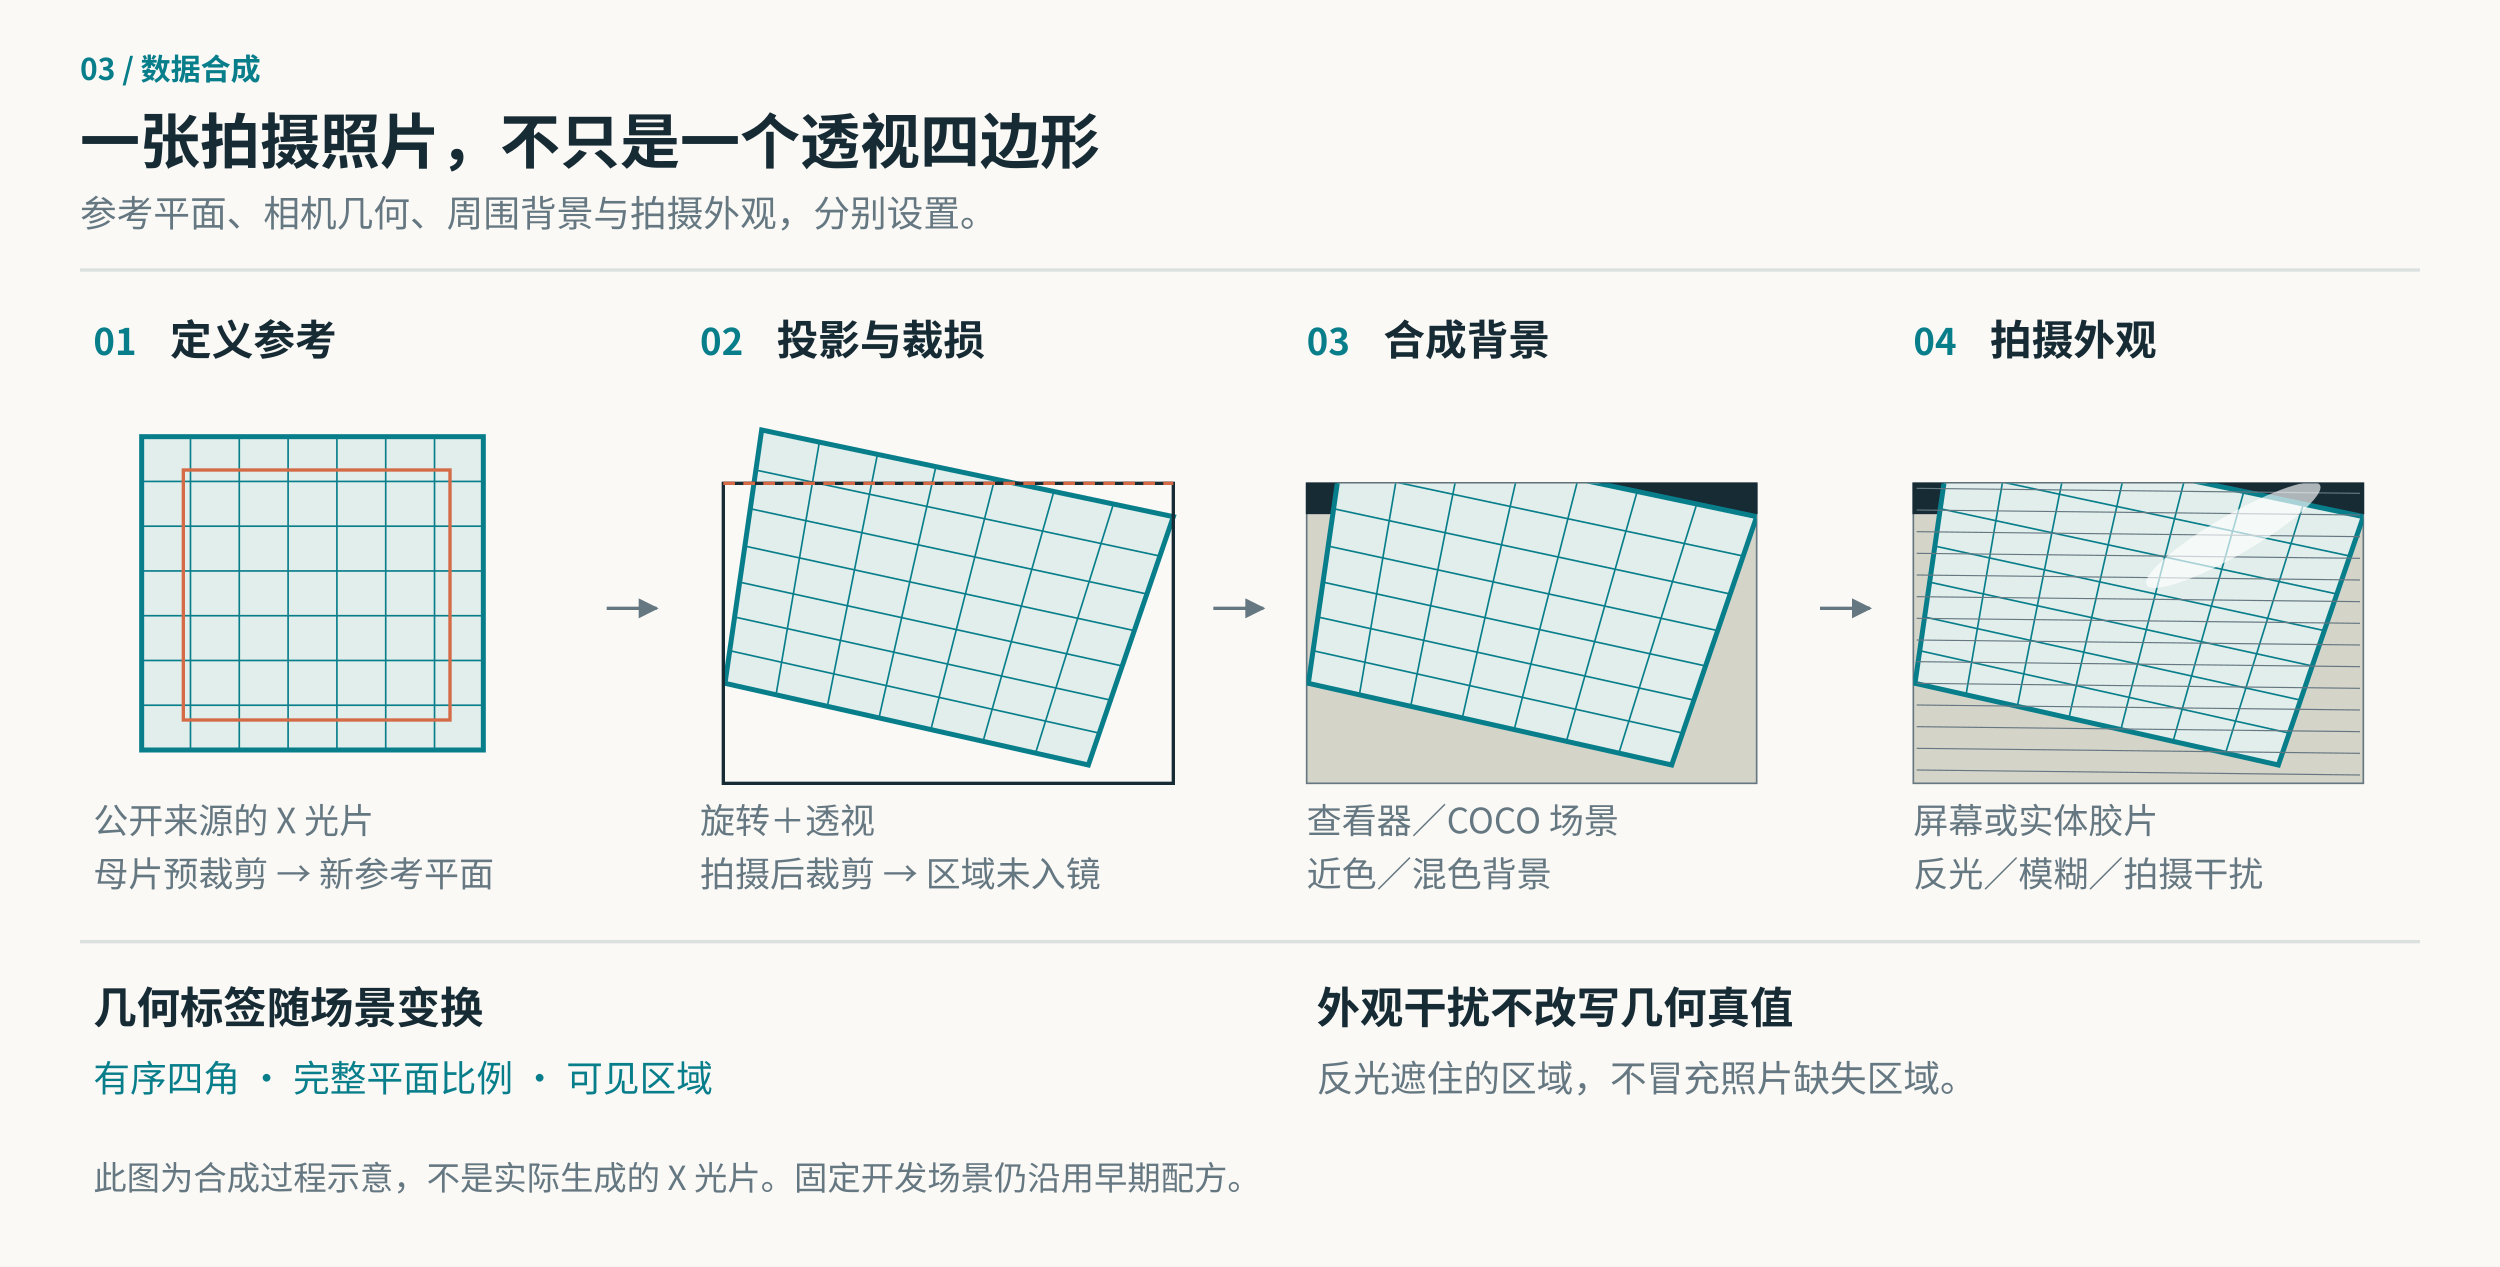
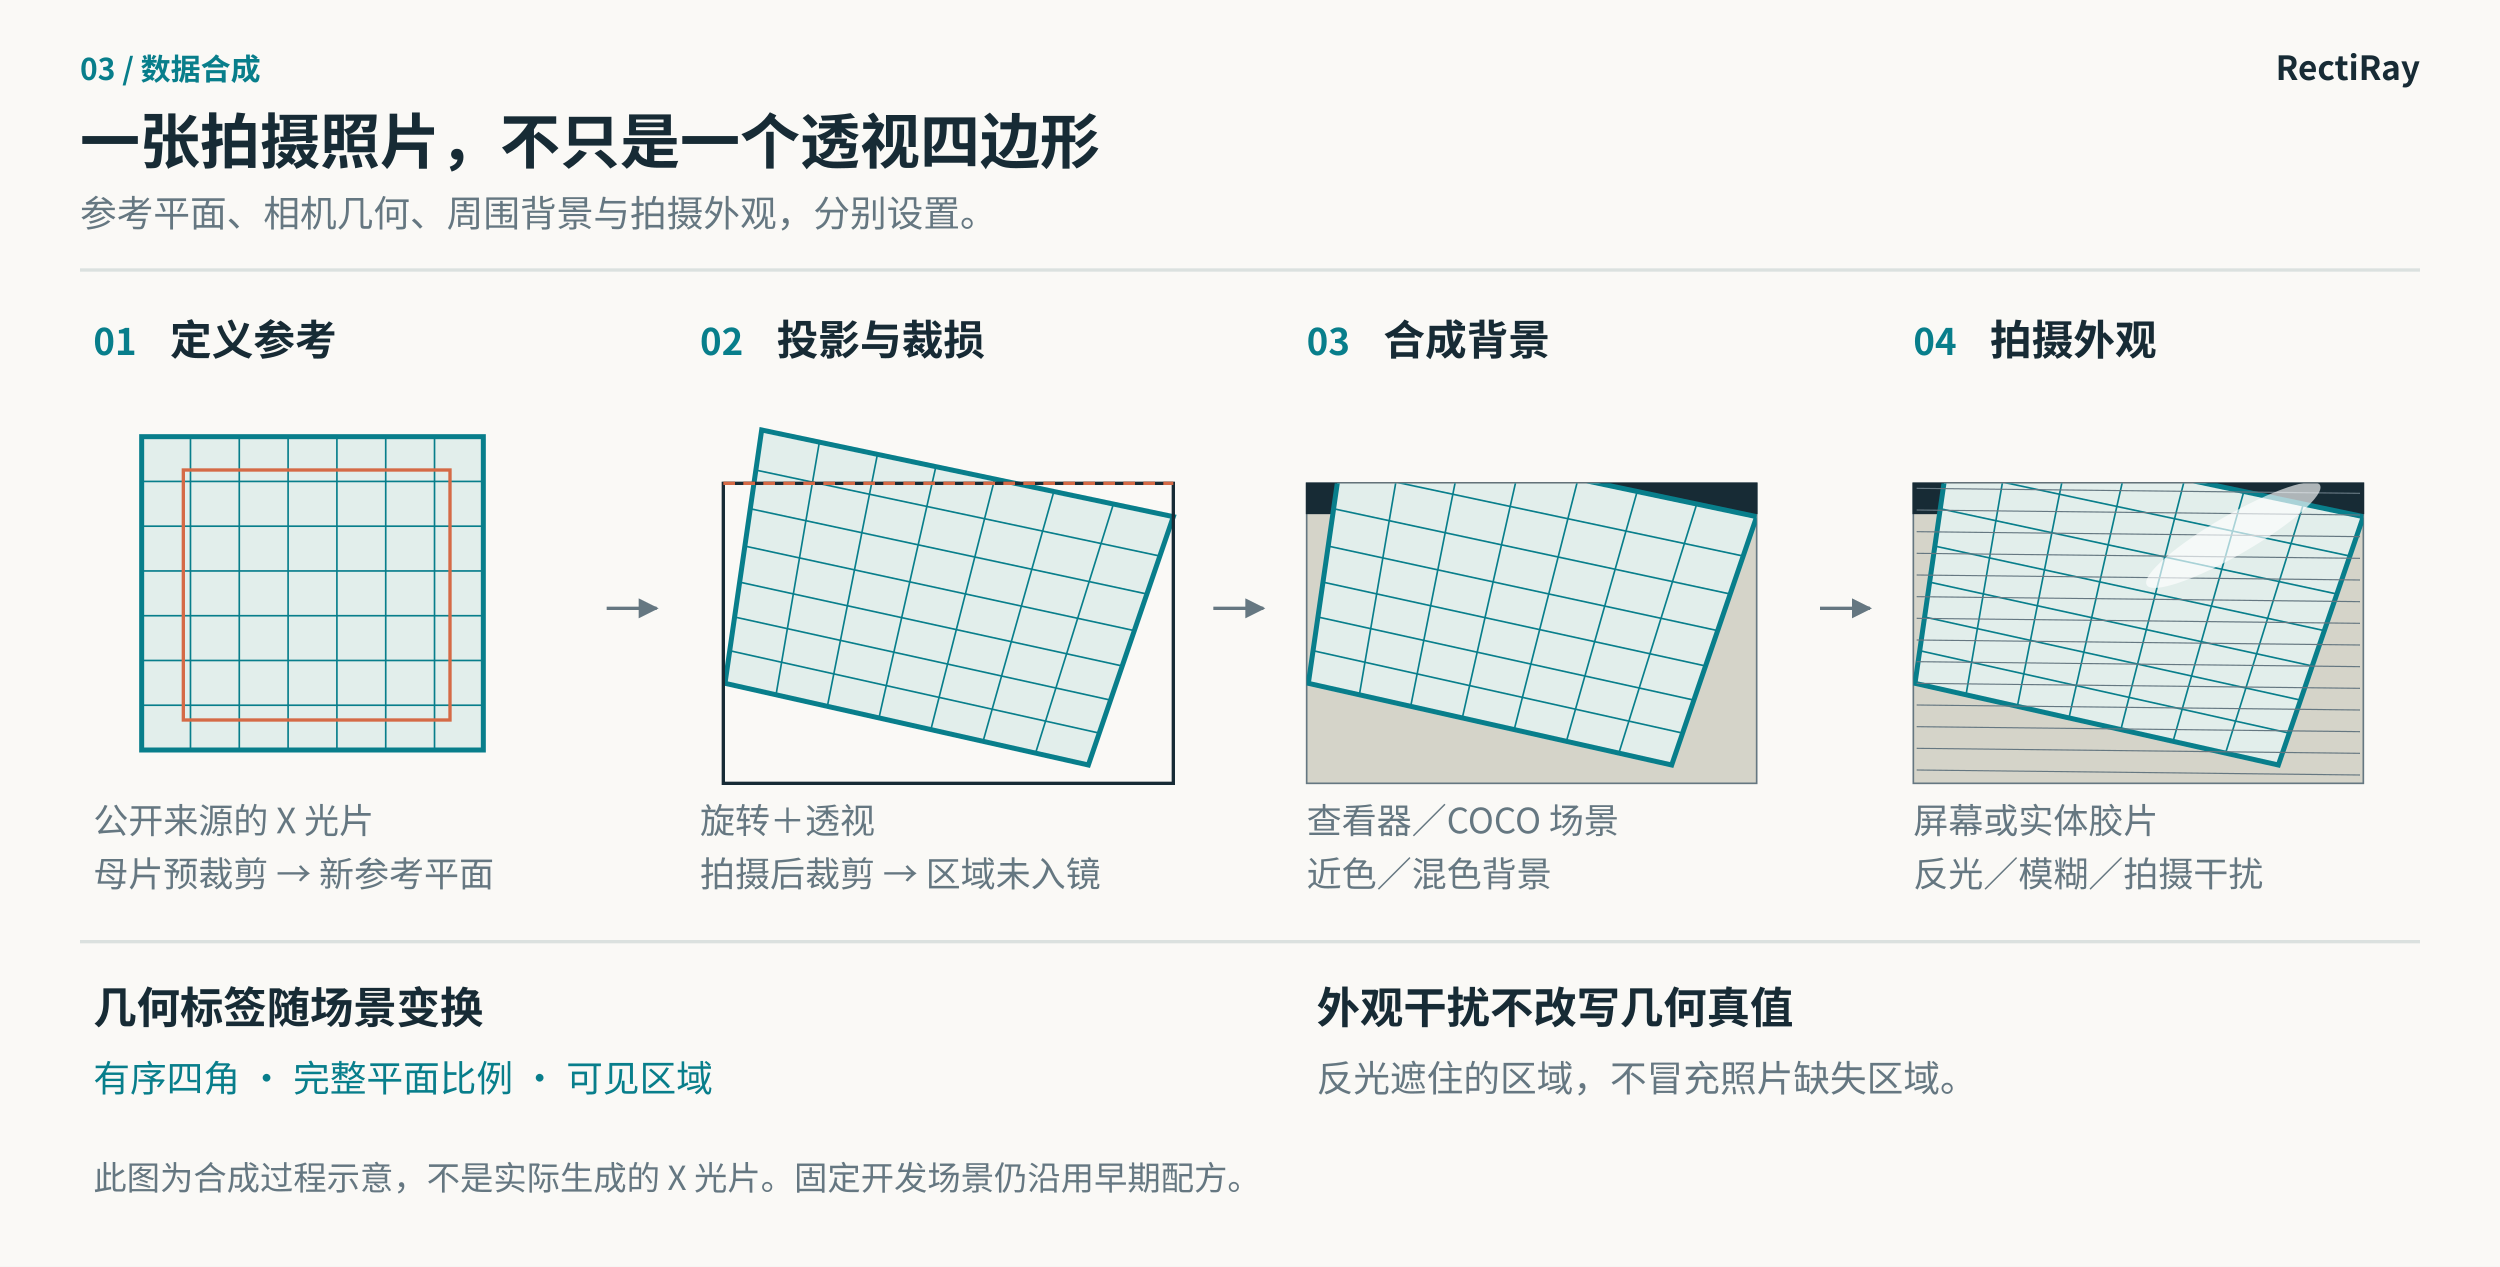
<svg xmlns="http://www.w3.org/2000/svg" width="1500" height="760" viewBox="0 0 1500 760" role="img" aria-labelledby="title desc">
  <defs>
    <style>text{font-family:"Noto Sans CJK SC","DejaVu Sans",sans-serif;fill:#172b35}.small{fill:#657781}</style>
    <pattern id="hatch" width="12" height="12" patternUnits="userSpaceOnUse">
      <rect width="12" height="12" fill="#faf9f6" />
      <path d="M-3 3L3-3M0 12L12 0M9 15L15 9" stroke="#d56a46" stroke-width="1.3" />
    </pattern>
    <marker id="arrow" viewBox="0 0 10 10" refX="9" refY="5" markerWidth="6" markerHeight="6" orient="auto">
      <path d="M0 0L10 5L0 10Z" fill="#657781" />
    </marker>
  </defs>
  <rect width="1500" height="760" fill="#faf9f6" />
  <text x="48" y="48" font-size="18" font-weight="700" text-anchor="start" style="fill:#087e8b">03 / 数据合成</text>
+   <text x="1452" y="48" font-size="20" font-weight="700" text-anchor="end" style="fill:#172b35">RectiRay</text>
  <text x="48" y="98" font-size="36" font-weight="700" text-anchor="start" style="fill:#172b35">一张拍摄照片，不只是一个透视四边形</text>
  <text x="48" y="136" font-size="22" font-weight="400" text-anchor="start" style="fill:#657781">参考平面、相机几何、周围背景与拍摄外观，分别设置。</text>
  <line x1="48" y1="162" x2="1452" y2="162" stroke="#dbe1df" stroke-width="2" />
  <text x="56" y="213" font-size="22" font-weight="700" text-anchor="start" style="fill:#087e8b">01</text>
  <text x="102" y="213" font-size="25" font-weight="700" text-anchor="start" style="fill:#172b35">定义参考</text>
  <line x1="364" y1="365" x2="394" y2="365" stroke="#657781" stroke-width="2" marker-end="url(#arrow)" />
  <text x="420" y="213" font-size="22" font-weight="700" text-anchor="start" style="fill:#087e8b">02</text>
  <text x="466" y="213" font-size="25" font-weight="700" text-anchor="start" style="fill:#172b35">投影与裁损</text>
  <line x1="728" y1="365" x2="758" y2="365" stroke="#657781" stroke-width="2" marker-end="url(#arrow)" />
  <text x="784" y="213" font-size="22" font-weight="700" text-anchor="start" style="fill:#087e8b">03</text>
  <text x="830" y="213" font-size="25" font-weight="700" text-anchor="start" style="fill:#172b35">合成背景</text>
  <line x1="1092" y1="365" x2="1122" y2="365" stroke="#657781" stroke-width="2" marker-end="url(#arrow)" />
  <text x="1148" y="213" font-size="22" font-weight="700" text-anchor="start" style="fill:#087e8b">04</text>
  <text x="1194" y="213" font-size="25" font-weight="700" text-anchor="start" style="fill:#172b35">拍摄外观</text>
  <polygon points="85,262 290,262 290,450 85,450" fill="#e2eeeb" stroke="#087e8b" stroke-width="3" stroke-dasharray="" />
  <line x1="85.0" y1="288.857" x2="290.0" y2="288.857" stroke="#087e8b" stroke-width="1" />
  <line x1="114.286" y1="262.0" x2="114.286" y2="450.0" stroke="#087e8b" stroke-width="1" />
  <line x1="85.0" y1="315.714" x2="290.0" y2="315.714" stroke="#087e8b" stroke-width="1" />
  <line x1="143.571" y1="262.0" x2="143.571" y2="450.0" stroke="#087e8b" stroke-width="1" />
  <line x1="85.0" y1="342.571" x2="290.0" y2="342.571" stroke="#087e8b" stroke-width="1" />
  <line x1="172.857" y1="262.0" x2="172.857" y2="450.0" stroke="#087e8b" stroke-width="1" />
  <line x1="85.0" y1="369.429" x2="290.0" y2="369.429" stroke="#087e8b" stroke-width="1" />
  <line x1="202.143" y1="262.0" x2="202.143" y2="450.0" stroke="#087e8b" stroke-width="1" />
  <line x1="85.0" y1="396.286" x2="290.0" y2="396.286" stroke="#087e8b" stroke-width="1" />
  <line x1="231.429" y1="262.0" x2="231.429" y2="450.0" stroke="#087e8b" stroke-width="1" />
  <line x1="85.0" y1="423.143" x2="290.0" y2="423.143" stroke="#087e8b" stroke-width="1" />
  <line x1="260.714" y1="262.0" x2="260.714" y2="450.0" stroke="#087e8b" stroke-width="1" />
  <rect x="110" y="282" width="160" height="150" fill="none" stroke="#d56a46" stroke-width="2" />
  <text x="56" y="500" font-size="21" font-weight="400" text-anchor="start" style="fill:#657781">公开来源的 X 光片</text>
  <text x="56" y="532" font-size="21" font-weight="400" text-anchor="start" style="fill:#657781">母片预裁剪 → 新参考平面</text>
  <polygon points="457,258 704,310 653,459 435,410" fill="#e2eeeb" stroke="#087e8b" stroke-width="3" stroke-dasharray="" />
  <line x1="453.519" y1="282.052" x2="695.913" y2="333.628" stroke="#087e8b" stroke-width="1" />
  <line x1="491.62" y1="265.289" x2="465.622" y2="416.883" stroke="#087e8b" stroke-width="1" />
  <line x1="450.16" y1="305.256" x2="688.117" y2="356.405" stroke="#087e8b" stroke-width="1" />
  <line x1="526.459" y1="272.623" x2="496.416" y2="423.805" stroke="#087e8b" stroke-width="1" />
  <line x1="446.918" y1="327.656" x2="680.596" y2="378.376" stroke="#087e8b" stroke-width="1" />
  <line x1="561.518" y1="280.004" x2="527.382" y2="430.765" stroke="#087e8b" stroke-width="1" />
  <line x1="443.786" y1="349.294" x2="673.337" y2="399.583" stroke="#087e8b" stroke-width="1" />
  <line x1="596.8" y1="287.432" x2="558.522" y2="437.764" stroke="#087e8b" stroke-width="1" />
  <line x1="440.76" y1="370.207" x2="666.327" y2="420.065" stroke="#087e8b" stroke-width="1" />
  <line x1="632.306" y1="294.906" x2="589.837" y2="444.803" stroke="#087e8b" stroke-width="1" />
  <line x1="437.832" y1="390.431" x2="659.551" y2="439.86" stroke="#087e8b" stroke-width="1" />
  <line x1="668.038" y1="302.429" x2="621.329" y2="451.881" stroke="#087e8b" stroke-width="1" />
  <rect x="434" y="290" width="270" height="180" fill="none" stroke="#172b35" stroke-width="2" />
  <line x1="434" y1="290" x2="704" y2="290" stroke="#d56a46" stroke-width="2" stroke-dasharray="7 5" />
  <text x="420" y="500" font-size="21" font-weight="400" text-anchor="start" style="fill:#657781">旋转＋透视</text>
  <text x="420" y="532" font-size="21" font-weight="400" text-anchor="start" style="fill:#657781">拍摄后裁剪 → 区域未入镜</text>
  <rect x="784" y="290" width="270" height="180" fill="#d5d4c9" stroke="#657781" stroke-width="1" />
  <rect x="784" y="290" width="270" height="18" fill="#172b35" stroke="#172b35" stroke-width="1" />
  <defs>
    <clipPath id="composed">
      <rect x="784" y="290" width="270" height="180" />
    </clipPath>
  </defs>
  <g clip-path="url(#composed)">
    <polygon points="807,258 1054,310 1003,459 785,410" fill="#e2eeeb" stroke="#087e8b" stroke-width="3" stroke-dasharray="" />
    <line x1="803.519" y1="282.052" x2="1045.913" y2="333.628" stroke="#087e8b" stroke-width="1" />
    <line x1="841.62" y1="265.289" x2="815.622" y2="416.883" stroke="#087e8b" stroke-width="1" />
    <line x1="800.16" y1="305.256" x2="1038.117" y2="356.405" stroke="#087e8b" stroke-width="1" />
    <line x1="876.459" y1="272.623" x2="846.416" y2="423.805" stroke="#087e8b" stroke-width="1" />
    <line x1="796.918" y1="327.656" x2="1030.596" y2="378.376" stroke="#087e8b" stroke-width="1" />
    <line x1="911.518" y1="280.004" x2="877.382" y2="430.765" stroke="#087e8b" stroke-width="1" />
    <line x1="793.786" y1="349.294" x2="1023.337" y2="399.583" stroke="#087e8b" stroke-width="1" />
    <line x1="946.8" y1="287.432" x2="908.522" y2="437.764" stroke="#087e8b" stroke-width="1" />
    <line x1="790.76" y1="370.207" x2="1016.327" y2="420.065" stroke="#087e8b" stroke-width="1" />
    <line x1="982.306" y1="294.906" x2="939.837" y2="444.803" stroke="#087e8b" stroke-width="1" />
    <line x1="787.832" y1="390.431" x2="1009.551" y2="439.86" stroke="#087e8b" stroke-width="1" />
    <line x1="1018.038" y1="302.429" x2="971.329" y2="451.881" stroke="#087e8b" stroke-width="1" />
  </g>
  <text x="784" y="500" font-size="21" font-weight="400" text-anchor="start" style="fill:#657781">查看器／COCO 场景</text>
  <text x="784" y="532" font-size="21" font-weight="400" text-anchor="start" style="fill:#657781">近色／混色背景</text>
  <rect x="1148" y="290" width="270" height="180" fill="#d5d4c9" stroke="#657781" stroke-width="1" />
  <rect x="1148" y="290" width="270" height="18" fill="#172b35" stroke="#172b35" stroke-width="1" />
  <defs>
    <clipPath id="captured">
      <rect x="1148" y="290" width="270" height="180" />
    </clipPath>
  </defs>
  <g clip-path="url(#captured)">
    <polygon points="1171,258 1418,310 1367,459 1149,410" fill="#e2eeeb" stroke="#087e8b" stroke-width="3" stroke-dasharray="" />
    <line x1="1167.519" y1="282.052" x2="1409.913" y2="333.628" stroke="#087e8b" stroke-width="1" />
    <line x1="1205.62" y1="265.289" x2="1179.622" y2="416.883" stroke="#087e8b" stroke-width="1" />
    <line x1="1164.16" y1="305.256" x2="1402.117" y2="356.405" stroke="#087e8b" stroke-width="1" />
    <line x1="1240.459" y1="272.623" x2="1210.416" y2="423.805" stroke="#087e8b" stroke-width="1" />
    <line x1="1160.918" y1="327.656" x2="1394.596" y2="378.376" stroke="#087e8b" stroke-width="1" />
    <line x1="1275.518" y1="280.004" x2="1241.382" y2="430.765" stroke="#087e8b" stroke-width="1" />
    <line x1="1157.786" y1="349.294" x2="1387.337" y2="399.583" stroke="#087e8b" stroke-width="1" />
    <line x1="1310.8" y1="287.432" x2="1272.522" y2="437.764" stroke="#087e8b" stroke-width="1" />
    <line x1="1154.76" y1="370.207" x2="1380.327" y2="420.065" stroke="#087e8b" stroke-width="1" />
    <line x1="1346.306" y1="294.906" x2="1303.837" y2="444.803" stroke="#087e8b" stroke-width="1" />
    <line x1="1151.832" y1="390.431" x2="1373.551" y2="439.86" stroke="#087e8b" stroke-width="1" />
    <line x1="1382.038" y1="302.429" x2="1335.329" y2="451.881" stroke="#087e8b" stroke-width="1" />
    <line x1="1150" y1="293" x2="1416" y2="296" stroke="#657781" stroke-width="0.7" />
    <line x1="1150" y1="306" x2="1416" y2="309" stroke="#657781" stroke-width="0.7" />
    <line x1="1150" y1="319" x2="1416" y2="322" stroke="#657781" stroke-width="0.7" />
    <line x1="1150" y1="332" x2="1416" y2="335" stroke="#657781" stroke-width="0.7" />
    <line x1="1150" y1="345" x2="1416" y2="348" stroke="#657781" stroke-width="0.7" />
    <line x1="1150" y1="358" x2="1416" y2="361" stroke="#657781" stroke-width="0.7" />
    <line x1="1150" y1="371" x2="1416" y2="374" stroke="#657781" stroke-width="0.7" />
    <line x1="1150" y1="384" x2="1416" y2="387" stroke="#657781" stroke-width="0.7" />
    <line x1="1150" y1="397" x2="1416" y2="400" stroke="#657781" stroke-width="0.7" />
    <line x1="1150" y1="410" x2="1416" y2="413" stroke="#657781" stroke-width="0.7" />
    <line x1="1150" y1="423" x2="1416" y2="426" stroke="#657781" stroke-width="0.7" />
    <line x1="1150" y1="436" x2="1416" y2="439" stroke="#657781" stroke-width="0.7" />
    <line x1="1150" y1="449" x2="1416" y2="452" stroke="#657781" stroke-width="0.7" />
    <line x1="1150" y1="462" x2="1416" y2="465" stroke="#657781" stroke-width="0.7" />
    <ellipse cx="1340" cy="321" rx="60" ry="12" transform="rotate(-30 1340 321)" fill="#fff" opacity=".65" />
  </g>
  <text x="1148" y="500" font-size="21" font-weight="400" text-anchor="start" style="fill:#657781">屏幕或实体胶片</text>
  <text x="1148" y="532" font-size="21" font-weight="400" text-anchor="start" style="fill:#657781">反光／模糊／拍摄干扰</text>
  <line x1="48" y1="565" x2="1452" y2="565" stroke="#dbe1df" stroke-width="2" />
  <text x="56" y="614" font-size="26" font-weight="700" text-anchor="start" style="fill:#172b35">几何标签随场景变换</text>
  <text x="56" y="655" font-size="22" font-weight="400" text-anchor="start" style="fill:#087e8b">有序四角 · 完整平面比例 · 可见区域</text>
  <text x="790" y="614" font-size="26" font-weight="700" text-anchor="start" style="fill:#172b35">外观干扰不改写几何真值</text>
  <text x="790" y="655" font-size="22" font-weight="400" text-anchor="start" style="fill:#657781">反光遮住的区域，不冒充照片缺失区域。</text>
  <text x="56" y="714" font-size="20" font-weight="400" text-anchor="start" style="fill:#657781">此图为合成过程示意，不是实际生成的 X 光片。固定开发场景仍沿用早期配方。</text>
</svg>
